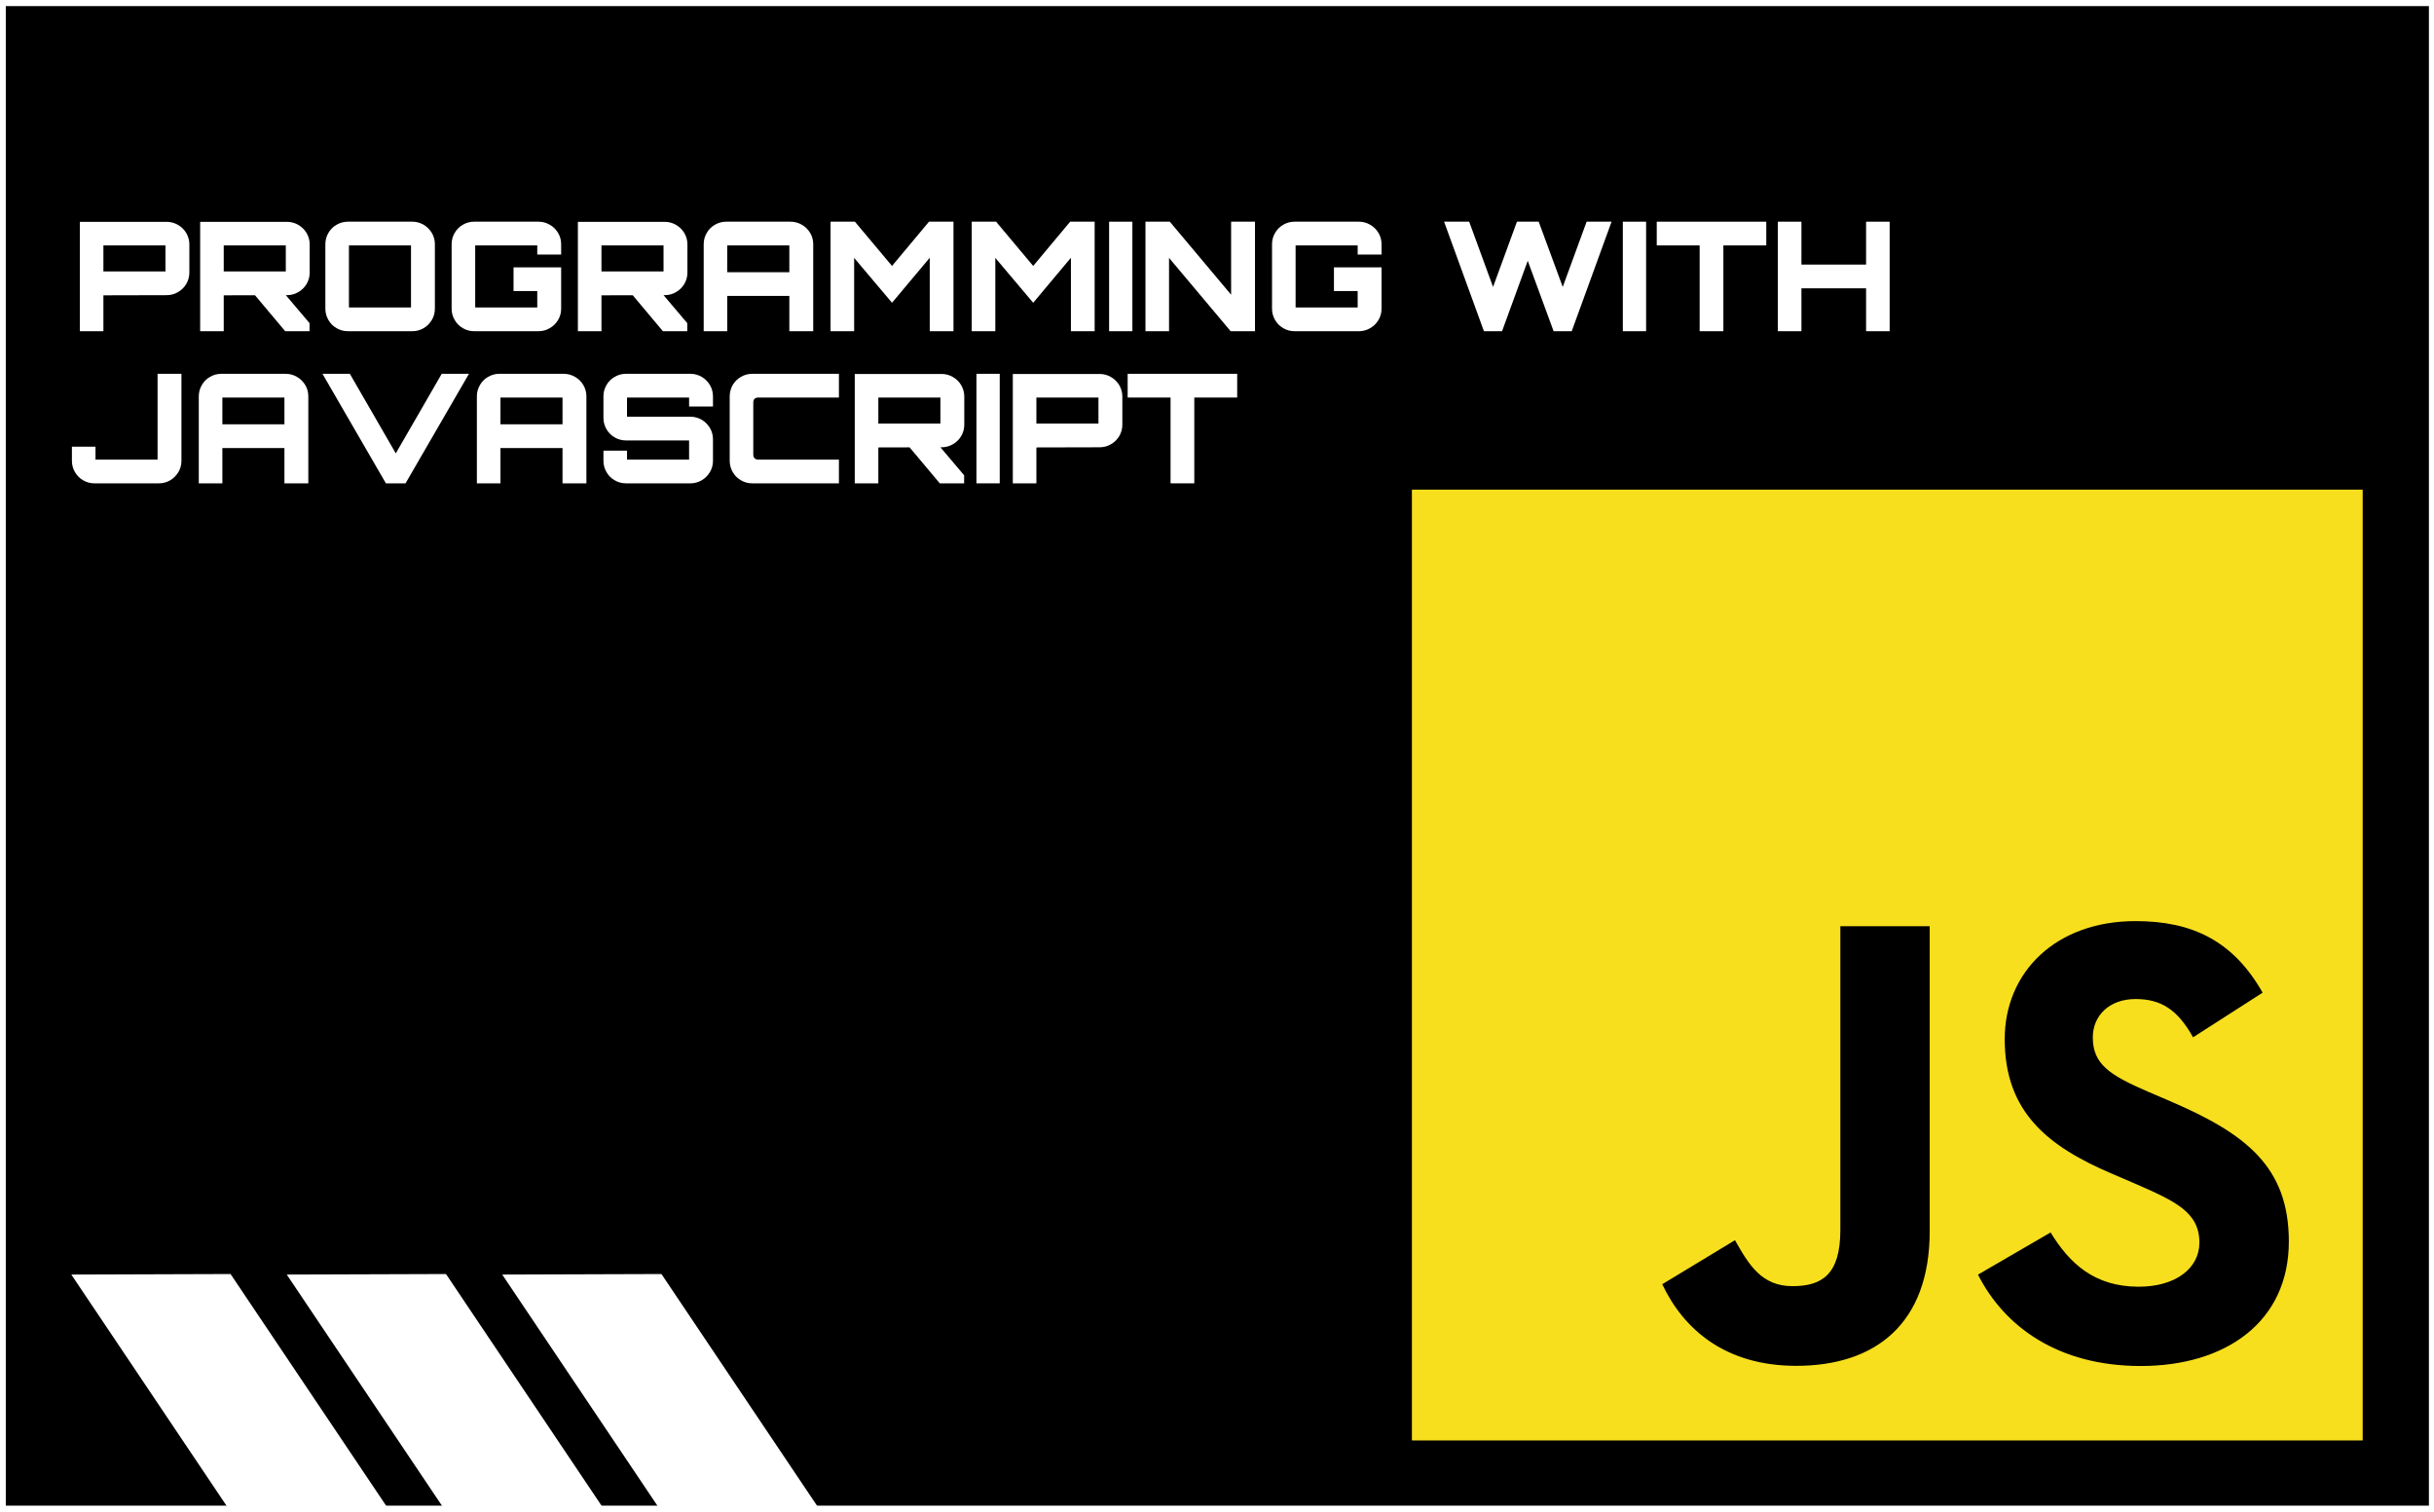
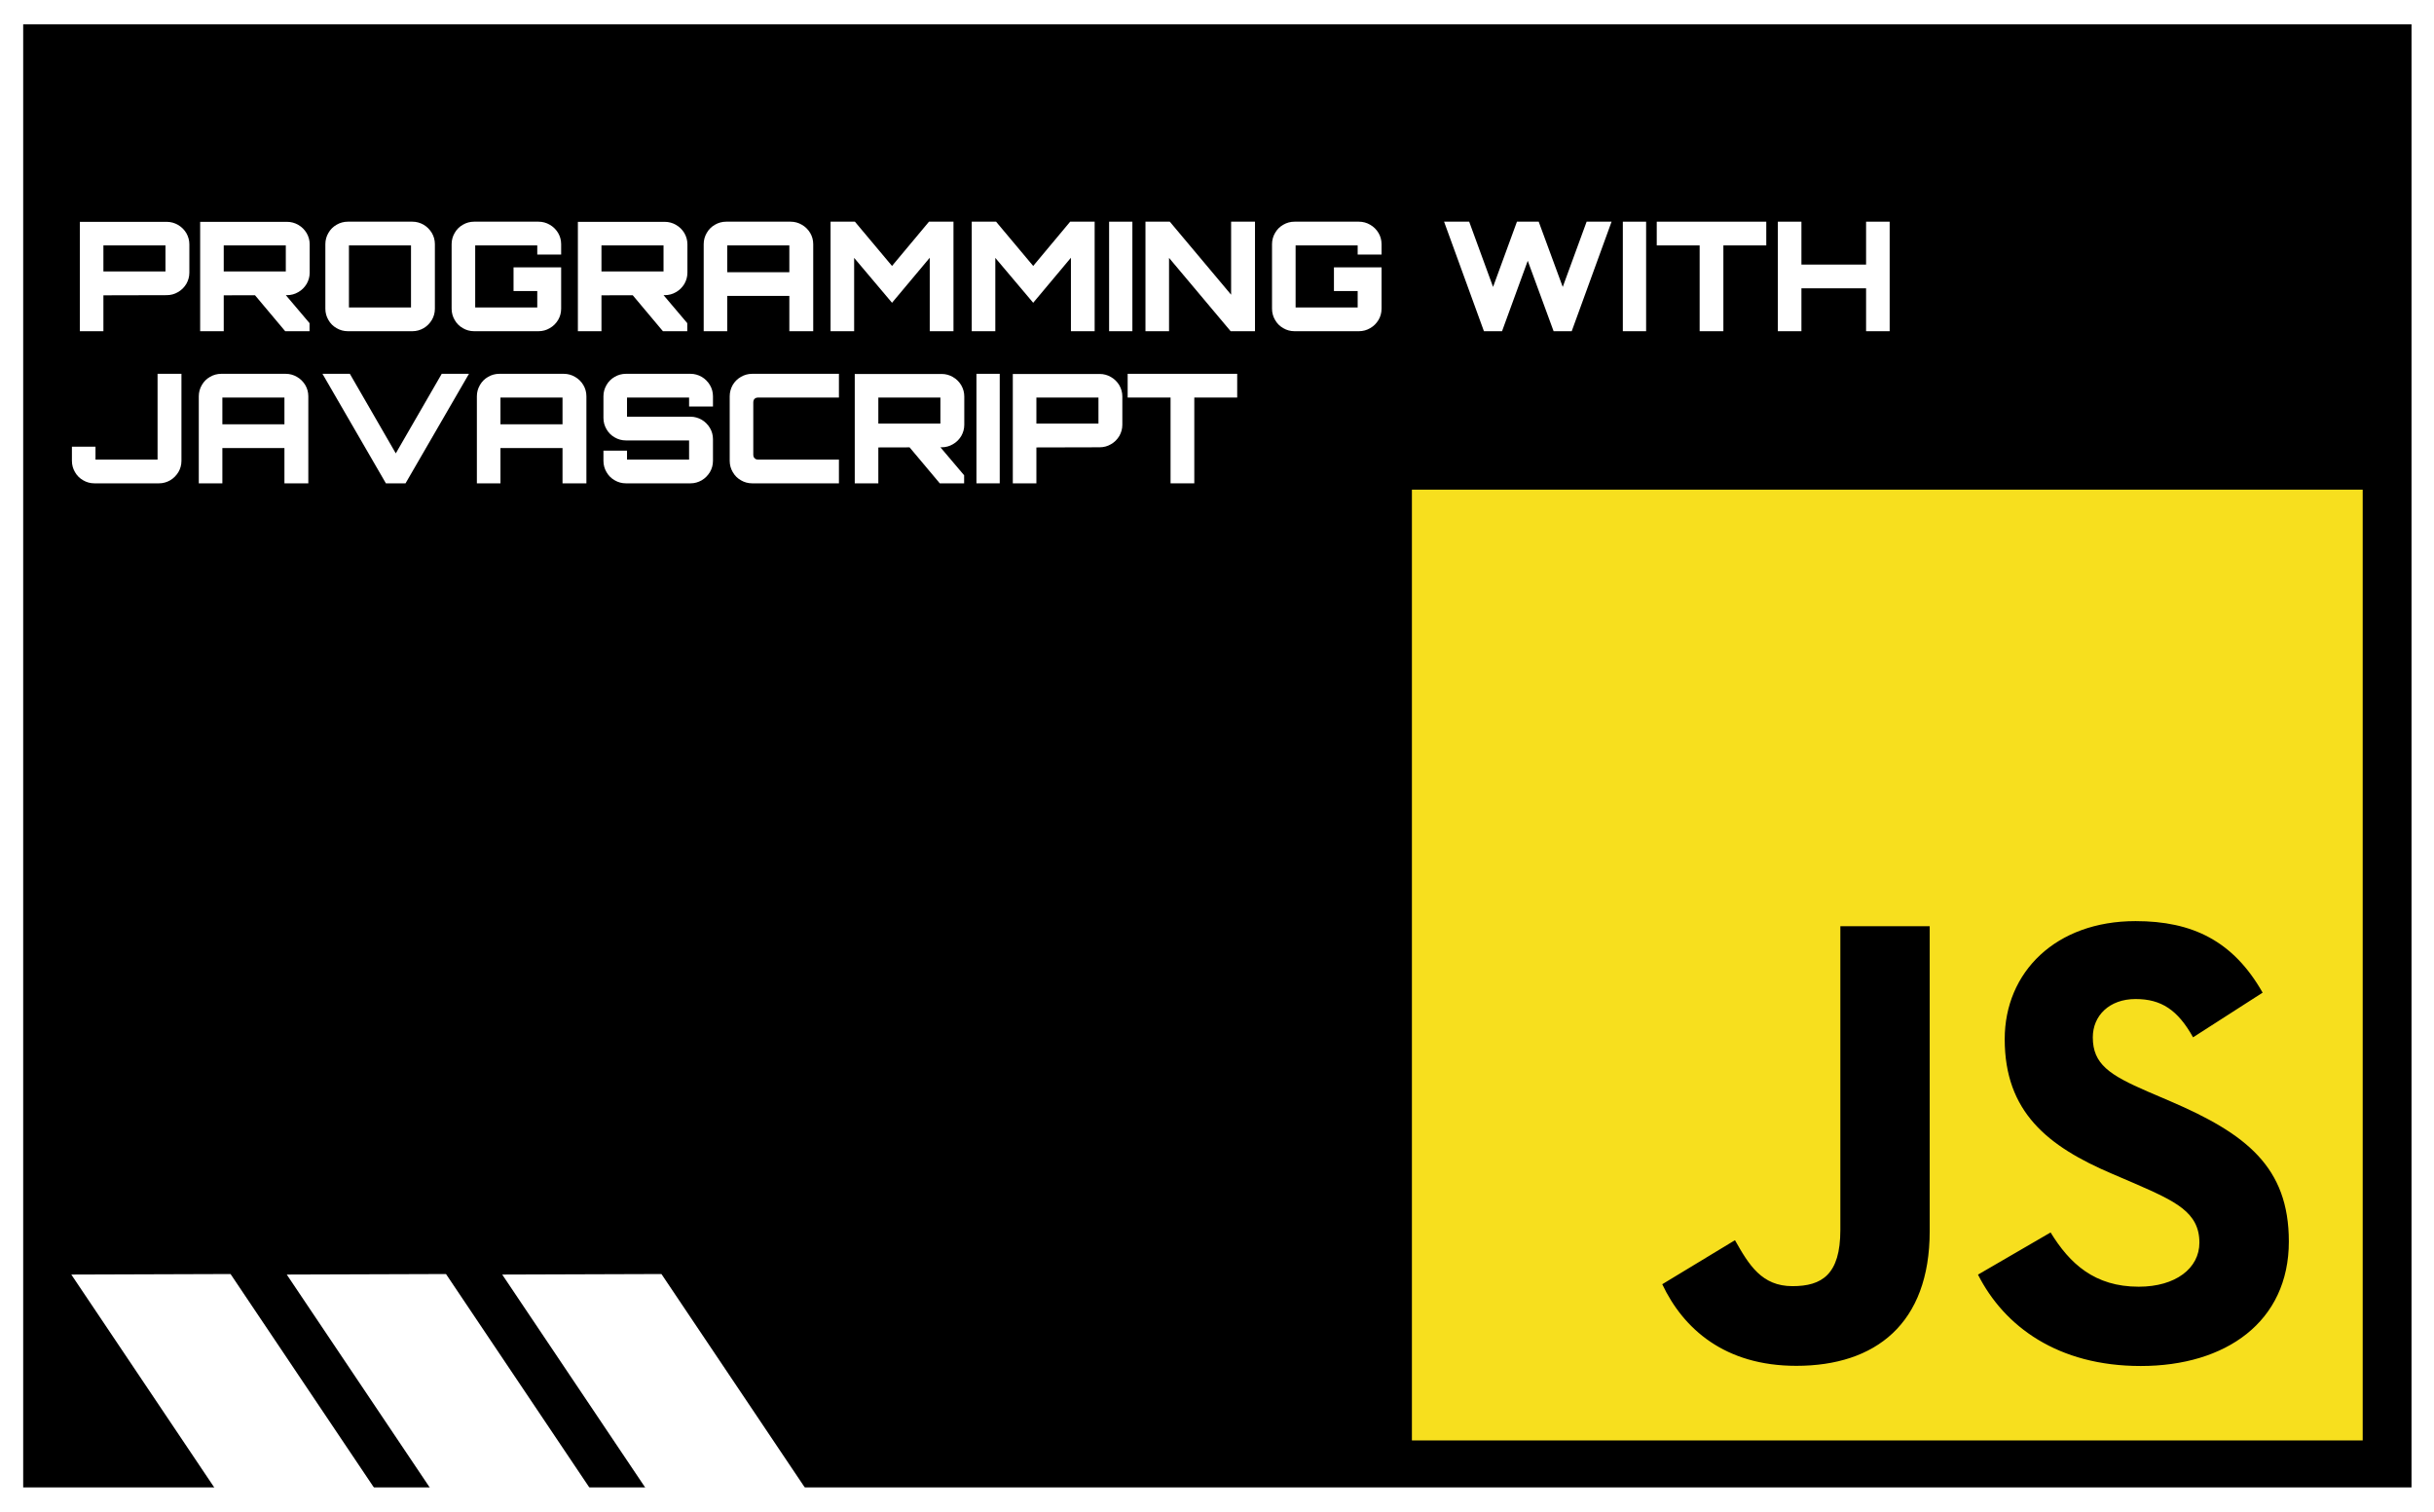
<svg xmlns="http://www.w3.org/2000/svg" width="100%" height="100%" viewBox="0 0 1024 636" version="1.1" xml:space="preserve" style="fill-rule:evenodd;clip-rule:evenodd;stroke-linecap:round;stroke-linejoin:round;stroke-miterlimit:1.5;">
  <g transform="matrix(2.40679,0,0,2.52484,-1585.76,-940.515)">
-     <rect x="658.867" y="372.505" width="425.591" height="251.897" style="stroke:white;stroke-width:2.03px;" />
+     <rect x="658.867" y="372.505" width="425.591" height="251.897" style="stroke:white;stroke-width:8.11px;" />
  </g>
  <g transform="matrix(1,0,0,1,-469.675,-228.26)">
    <g transform="matrix(64,0,0,64,499.675,367.604)">
      <path d="M0.056,-0L0.056,-0.719L0.627,-0.719C0.654,-0.719 0.679,-0.712 0.701,-0.699C0.724,-0.686 0.742,-0.668 0.756,-0.645C0.769,-0.622 0.776,-0.598 0.776,-0.571L0.776,-0.385C0.776,-0.358 0.769,-0.334 0.756,-0.311C0.742,-0.288 0.724,-0.27 0.701,-0.257C0.679,-0.244 0.654,-0.237 0.627,-0.237L0.211,-0.236L0.211,-0L0.056,-0ZM0.211,-0.393L0.619,-0.393L0.619,-0.564L0.211,-0.564L0.211,-0.393Z" style="fill:white;fill-rule:nonzero;" />
    </g>
    <g transform="matrix(64,0,0,64,550.299,367.604)">
      <path d="M0.615,-0L0.406,-0.249L0.609,-0.249L0.775,-0.053L0.775,-0L0.615,-0ZM0.056,-0L0.056,-0.719L0.627,-0.719C0.654,-0.719 0.679,-0.712 0.701,-0.699C0.724,-0.686 0.742,-0.668 0.756,-0.645C0.769,-0.622 0.776,-0.598 0.776,-0.571L0.776,-0.385C0.776,-0.358 0.769,-0.334 0.756,-0.311C0.742,-0.288 0.724,-0.27 0.701,-0.257C0.679,-0.244 0.654,-0.237 0.627,-0.237L0.211,-0.236L0.211,-0L0.056,-0ZM0.211,-0.393L0.619,-0.393L0.619,-0.564L0.211,-0.564L0.211,-0.393Z" style="fill:white;fill-rule:nonzero;" />
    </g>
    <g transform="matrix(64,0,0,64,603.099,367.604)">
      <path d="M0.202,-0C0.175,-0 0.15,-0.007 0.128,-0.02C0.105,-0.033 0.087,-0.051 0.074,-0.074C0.061,-0.096 0.054,-0.121 0.054,-0.148L0.054,-0.572C0.054,-0.599 0.061,-0.624 0.074,-0.646C0.087,-0.669 0.105,-0.687 0.128,-0.7C0.15,-0.713 0.175,-0.72 0.202,-0.72L0.626,-0.72C0.653,-0.72 0.677,-0.713 0.7,-0.7C0.722,-0.687 0.74,-0.669 0.754,-0.646C0.767,-0.624 0.774,-0.599 0.774,-0.572L0.774,-0.148C0.774,-0.121 0.767,-0.096 0.754,-0.074C0.74,-0.051 0.722,-0.033 0.7,-0.02C0.677,-0.007 0.653,-0 0.626,-0L0.202,-0ZM0.209,-0.156L0.617,-0.156L0.617,-0.564L0.209,-0.564L0.209,-0.156Z" style="fill:white;fill-rule:nonzero;" />
    </g>
    <g transform="matrix(64,0,0,64,656.091,367.604)">
      <path d="M0.204,-0C0.177,-0 0.152,-0.007 0.13,-0.02C0.107,-0.033 0.089,-0.051 0.076,-0.074C0.063,-0.096 0.056,-0.121 0.056,-0.148L0.056,-0.572C0.056,-0.599 0.063,-0.624 0.076,-0.646C0.089,-0.669 0.107,-0.687 0.13,-0.7C0.152,-0.713 0.177,-0.72 0.204,-0.72L0.627,-0.72C0.654,-0.72 0.679,-0.713 0.701,-0.7C0.724,-0.687 0.742,-0.669 0.756,-0.646C0.769,-0.624 0.776,-0.599 0.776,-0.572L0.776,-0.504L0.619,-0.504L0.619,-0.564L0.211,-0.564L0.211,-0.156L0.619,-0.156L0.619,-0.264L0.463,-0.264L0.463,-0.42L0.776,-0.42L0.776,-0.148C0.776,-0.121 0.769,-0.096 0.756,-0.074C0.742,-0.051 0.724,-0.033 0.701,-0.02C0.679,-0.007 0.654,-0 0.627,-0L0.204,-0Z" style="fill:white;fill-rule:nonzero;" />
    </g>
    <g transform="matrix(64,0,0,64,709.211,367.604)">
      <path d="M0.615,-0L0.406,-0.249L0.609,-0.249L0.775,-0.053L0.775,-0L0.615,-0ZM0.056,-0L0.056,-0.719L0.627,-0.719C0.654,-0.719 0.679,-0.712 0.701,-0.699C0.724,-0.686 0.742,-0.668 0.756,-0.645C0.769,-0.622 0.776,-0.598 0.776,-0.571L0.776,-0.385C0.776,-0.358 0.769,-0.334 0.756,-0.311C0.742,-0.288 0.724,-0.27 0.701,-0.257C0.679,-0.244 0.654,-0.237 0.627,-0.237L0.211,-0.236L0.211,-0L0.056,-0ZM0.211,-0.393L0.619,-0.393L0.619,-0.564L0.211,-0.564L0.211,-0.393Z" style="fill:white;fill-rule:nonzero;" />
    </g>
    <g transform="matrix(64,0,0,64,762.011,367.604)">
      <path d="M0.058,-0L0.058,-0.572C0.058,-0.599 0.065,-0.624 0.078,-0.646C0.091,-0.669 0.109,-0.687 0.132,-0.7C0.154,-0.713 0.179,-0.72 0.206,-0.72L0.629,-0.72C0.656,-0.72 0.681,-0.713 0.703,-0.7C0.726,-0.687 0.744,-0.669 0.758,-0.646C0.771,-0.624 0.778,-0.599 0.778,-0.572L0.778,-0L0.621,-0L0.621,-0.232L0.213,-0.232L0.213,-0L0.058,-0ZM0.213,-0.388L0.621,-0.388L0.621,-0.564L0.213,-0.564L0.213,-0.388Z" style="fill:white;fill-rule:nonzero;" />
    </g>
    <g transform="matrix(64,0,0,64,815.515,367.604)">
      <path d="M0.056,-0L0.056,-0.72L0.216,-0.72L0.46,-0.429L0.703,-0.72L0.864,-0.72L0.864,-0L0.708,-0L0.708,-0.483L0.46,-0.187L0.211,-0.482L0.211,-0L0.056,-0Z" style="fill:white;fill-rule:nonzero;" />
    </g>
    <g transform="matrix(64,0,0,64,874.907,367.604)">
      <path d="M0.056,-0L0.056,-0.72L0.216,-0.72L0.46,-0.429L0.703,-0.72L0.864,-0.72L0.864,-0L0.708,-0L0.708,-0.483L0.46,-0.187L0.211,-0.482L0.211,-0L0.056,-0Z" style="fill:white;fill-rule:nonzero;" />
    </g>
    <g transform="matrix(64,0,0,64,934.299,367.604)">
      <rect x="0.031" y="-0.72" width="0.153" height="0.72" style="fill:white;fill-rule:nonzero;" />
    </g>
    <g transform="matrix(64,0,0,64,947.995,367.604)">
      <path d="M0.056,-0L0.056,-0.72L0.216,-0.72L0.619,-0.24L0.619,-0.72L0.776,-0.72L0.776,-0L0.616,-0L0.211,-0.482L0.211,-0L0.056,-0Z" style="fill:white;fill-rule:nonzero;" />
    </g>
    <g transform="matrix(64,0,0,64,1001.24,367.604)">
      <path d="M0.204,-0C0.177,-0 0.152,-0.007 0.13,-0.02C0.107,-0.033 0.089,-0.051 0.076,-0.074C0.063,-0.096 0.056,-0.121 0.056,-0.148L0.056,-0.572C0.056,-0.599 0.063,-0.624 0.076,-0.646C0.089,-0.669 0.107,-0.687 0.13,-0.7C0.152,-0.713 0.177,-0.72 0.204,-0.72L0.627,-0.72C0.654,-0.72 0.679,-0.713 0.701,-0.7C0.724,-0.687 0.742,-0.669 0.756,-0.646C0.769,-0.624 0.776,-0.599 0.776,-0.572L0.776,-0.504L0.619,-0.504L0.619,-0.564L0.211,-0.564L0.211,-0.156L0.619,-0.156L0.619,-0.264L0.463,-0.264L0.463,-0.42L0.776,-0.42L0.776,-0.148C0.776,-0.121 0.769,-0.096 0.756,-0.074C0.742,-0.051 0.724,-0.033 0.701,-0.02C0.679,-0.007 0.654,-0 0.627,-0L0.204,-0Z" style="fill:white;fill-rule:nonzero;" />
    </g>
    <g transform="matrix(64,0,0,64,1074.97,367.604)">
      <path d="M0.297,-0L0.035,-0.72L0.2,-0.72L0.357,-0.291L0.514,-0.72L0.657,-0.72L0.815,-0.291L0.972,-0.72L1.136,-0.72L0.874,-0L0.755,-0L0.585,-0.463L0.416,-0L0.297,-0Z" style="fill:white;fill-rule:nonzero;" />
    </g>
    <g transform="matrix(64,0,0,64,1150.43,367.604)">
      <rect x="0.031" y="-0.72" width="0.153" height="0.72" style="fill:white;fill-rule:nonzero;" />
    </g>
    <g transform="matrix(64,0,0,64,1165.4,367.604)">
      <path d="M0.302,-0L0.302,-0.564L0.02,-0.564L0.02,-0.72L0.74,-0.72L0.74,-0.564L0.458,-0.564L0.458,-0L0.302,-0Z" style="fill:white;fill-rule:nonzero;" />
    </g>
    <g transform="matrix(64,0,0,64,1213.98,367.604)">
      <path d="M0.057,-0L0.057,-0.72L0.212,-0.72L0.212,-0.438L0.637,-0.438L0.637,-0.72L0.792,-0.72L0.792,-0L0.637,-0L0.637,-0.282L0.212,-0.282L0.212,-0L0.057,-0Z" style="fill:white;fill-rule:nonzero;" />
    </g>
    <g transform="matrix(64,0,0,64,499.675,431.604)">
      <path d="M0.152,-0C0.125,-0 0.1,-0.007 0.078,-0.02C0.055,-0.033 0.037,-0.051 0.024,-0.074C0.011,-0.096 0.004,-0.121 0.004,-0.148L0.004,-0.241L0.159,-0.241L0.159,-0.156L0.567,-0.156L0.567,-0.72L0.724,-0.72L0.724,-0.148C0.724,-0.121 0.717,-0.096 0.704,-0.074C0.69,-0.051 0.672,-0.033 0.65,-0.02C0.627,-0.007 0.603,-0 0.576,-0L0.152,-0Z" style="fill:white;fill-rule:nonzero;" />
    </g>
    <g transform="matrix(64,0,0,64,549.595,431.604)">
      <path d="M0.058,-0L0.058,-0.572C0.058,-0.599 0.065,-0.624 0.078,-0.646C0.091,-0.669 0.109,-0.687 0.132,-0.7C0.154,-0.713 0.179,-0.72 0.206,-0.72L0.629,-0.72C0.656,-0.72 0.681,-0.713 0.703,-0.7C0.726,-0.687 0.744,-0.669 0.758,-0.646C0.771,-0.624 0.778,-0.599 0.778,-0.572L0.778,-0L0.621,-0L0.621,-0.232L0.213,-0.232L0.213,-0L0.058,-0ZM0.213,-0.388L0.621,-0.388L0.621,-0.564L0.213,-0.564L0.213,-0.388Z" style="fill:white;fill-rule:nonzero;" />
    </g>
    <g transform="matrix(64,0,0,64,603.099,431.604)">
      <path d="M0.452,-0L0.035,-0.72L0.215,-0.72L0.517,-0.197L0.819,-0.72L0.998,-0.72L0.581,-0L0.452,-0Z" style="fill:white;fill-rule:nonzero;" />
    </g>
    <g transform="matrix(64,0,0,64,666.587,431.604)">
      <path d="M0.058,-0L0.058,-0.572C0.058,-0.599 0.065,-0.624 0.078,-0.646C0.091,-0.669 0.109,-0.687 0.132,-0.7C0.154,-0.713 0.179,-0.72 0.206,-0.72L0.629,-0.72C0.656,-0.72 0.681,-0.713 0.703,-0.7C0.726,-0.687 0.744,-0.669 0.758,-0.646C0.771,-0.624 0.778,-0.599 0.778,-0.572L0.778,-0L0.621,-0L0.621,-0.232L0.213,-0.232L0.213,-0L0.058,-0ZM0.213,-0.388L0.621,-0.388L0.621,-0.564L0.213,-0.564L0.213,-0.388Z" style="fill:white;fill-rule:nonzero;" />
    </g>
    <g transform="matrix(64,0,0,64,720.091,431.604)">
      <path d="M0.202,-0C0.175,-0 0.15,-0.007 0.128,-0.02C0.105,-0.033 0.087,-0.051 0.074,-0.074C0.061,-0.096 0.054,-0.121 0.054,-0.148L0.054,-0.215L0.209,-0.215L0.209,-0.156L0.617,-0.156L0.617,-0.282L0.202,-0.282C0.175,-0.282 0.15,-0.289 0.128,-0.302C0.105,-0.315 0.087,-0.333 0.074,-0.356C0.061,-0.378 0.054,-0.403 0.054,-0.43L0.054,-0.572C0.054,-0.599 0.061,-0.624 0.074,-0.646C0.087,-0.669 0.105,-0.687 0.128,-0.7C0.15,-0.713 0.175,-0.72 0.202,-0.72L0.626,-0.72C0.653,-0.72 0.677,-0.713 0.7,-0.7C0.722,-0.687 0.74,-0.669 0.754,-0.646C0.767,-0.624 0.774,-0.599 0.774,-0.572L0.774,-0.505L0.617,-0.505L0.617,-0.564L0.209,-0.564L0.209,-0.438L0.626,-0.438C0.653,-0.438 0.677,-0.431 0.7,-0.418C0.722,-0.405 0.74,-0.387 0.754,-0.364C0.767,-0.342 0.774,-0.317 0.774,-0.29L0.774,-0.148C0.774,-0.121 0.767,-0.096 0.754,-0.074C0.74,-0.051 0.722,-0.033 0.7,-0.02C0.677,-0.007 0.653,-0 0.626,-0L0.202,-0Z" style="fill:white;fill-rule:nonzero;" />
    </g>
    <g transform="matrix(64,0,0,64,773.083,431.604)">
      <path d="M0.204,-0C0.177,-0 0.152,-0.007 0.13,-0.02C0.107,-0.033 0.089,-0.051 0.076,-0.074C0.063,-0.096 0.056,-0.121 0.056,-0.148L0.056,-0.572C0.056,-0.599 0.063,-0.624 0.076,-0.647C0.089,-0.669 0.107,-0.687 0.13,-0.7C0.152,-0.713 0.177,-0.72 0.204,-0.72L0.774,-0.72L0.774,-0.564L0.244,-0.564C0.233,-0.564 0.225,-0.561 0.22,-0.556C0.214,-0.551 0.211,-0.542 0.211,-0.531L0.211,-0.189C0.211,-0.178 0.214,-0.17 0.22,-0.165C0.225,-0.159 0.233,-0.156 0.244,-0.156L0.774,-0.156L0.774,-0L0.204,-0Z" style="fill:white;fill-rule:nonzero;" />
    </g>
    <g transform="matrix(64,0,0,64,825.691,431.604)">
      <path d="M0.615,-0L0.406,-0.249L0.609,-0.249L0.775,-0.053L0.775,-0L0.615,-0ZM0.056,-0L0.056,-0.719L0.627,-0.719C0.654,-0.719 0.679,-0.712 0.701,-0.699C0.724,-0.686 0.742,-0.668 0.756,-0.645C0.769,-0.622 0.776,-0.598 0.776,-0.571L0.776,-0.385C0.776,-0.358 0.769,-0.334 0.756,-0.311C0.742,-0.288 0.724,-0.27 0.701,-0.257C0.679,-0.244 0.654,-0.237 0.627,-0.237L0.211,-0.236L0.211,-0L0.056,-0ZM0.211,-0.393L0.619,-0.393L0.619,-0.564L0.211,-0.564L0.211,-0.393Z" style="fill:white;fill-rule:nonzero;" />
    </g>
    <g transform="matrix(64,0,0,64,878.491,431.604)">
      <rect x="0.031" y="-0.72" width="0.153" height="0.72" style="fill:white;fill-rule:nonzero;" />
    </g>
    <g transform="matrix(64,0,0,64,892.187,431.604)">
      <path d="M0.056,-0L0.056,-0.719L0.627,-0.719C0.654,-0.719 0.679,-0.712 0.701,-0.699C0.724,-0.686 0.742,-0.668 0.756,-0.645C0.769,-0.622 0.776,-0.598 0.776,-0.571L0.776,-0.385C0.776,-0.358 0.769,-0.334 0.756,-0.311C0.742,-0.288 0.724,-0.27 0.701,-0.257C0.679,-0.244 0.654,-0.237 0.627,-0.237L0.211,-0.236L0.211,-0L0.056,-0ZM0.211,-0.393L0.619,-0.393L0.619,-0.564L0.211,-0.564L0.211,-0.393Z" style="fill:white;fill-rule:nonzero;" />
    </g>
    <g transform="matrix(64,0,0,64,942.811,431.604)">
      <path d="M0.302,-0L0.302,-0.564L0.02,-0.564L0.02,-0.72L0.74,-0.72L0.74,-0.564L0.458,-0.564L0.458,-0L0.302,-0Z" style="fill:white;fill-rule:nonzero;" />
    </g>
  </g>
  <g transform="matrix(0.634921,0,0,0.634921,794,406)">
    <g transform="matrix(1,0,0,1,-315,-315)">
      <rect x="0" y="0" width="630" height="630" style="fill:rgb(247,223,30);" />
      <path d="M423.2,492.19C435.89,512.91 452.4,528.14 481.6,528.14C506.13,528.14 521.8,515.88 521.8,498.94C521.8,478.64 505.7,471.45 478.7,459.64L463.9,453.29C421.18,435.09 392.8,412.29 392.8,364.09C392.8,319.69 426.63,285.89 479.5,285.89C517.14,285.89 544.2,298.99 563.7,333.29L517.6,362.89C507.45,344.69 496.5,337.52 479.5,337.52C462.16,337.52 451.17,348.52 451.17,362.89C451.17,380.65 462.17,387.84 487.57,398.84L502.37,405.18C552.67,426.75 581.07,448.74 581.07,498.18C581.07,551.48 539.2,580.68 482.97,580.68C427.99,580.68 392.47,554.48 375.09,520.14L423.2,492.19ZM214.07,497.32C223.37,513.82 231.83,527.77 252.17,527.77C271.62,527.77 283.89,520.16 283.89,490.57L283.89,289.27L343.09,289.27L343.09,491.37C343.09,552.67 307.15,580.57 254.69,580.57C207.29,580.57 179.84,556.04 165.88,526.495L214.07,497.32Z" style="fill-rule:nonzero;" />
    </g>
  </g>
  <g transform="matrix(1.34475,0,0,2.0028,-964.081,-5309.64)">
    <path d="M923.857,2918.73L973.795,2968.66L923.857,2968.66L874.038,2918.84L923.857,2918.73Z" style="fill:white;fill-rule:nonzero;" />
  </g>
  <g transform="matrix(1.34475,0,0,2.0028,-964.081,-5309.64)">
    <path d="M856.453,2918.73L906.39,2968.66L856.453,2968.66L806.633,2918.84L856.453,2918.73Z" style="fill:white;fill-rule:nonzero;" />
  </g>
  <g transform="matrix(1.34475,0,0,2.0028,-964.081,-5309.64)">
    <path d="M789.048,2918.73L838.986,2968.66L789.048,2968.66L739.229,2918.84L789.048,2918.73Z" style="fill:white;fill-rule:nonzero;" />
  </g>
</svg>
